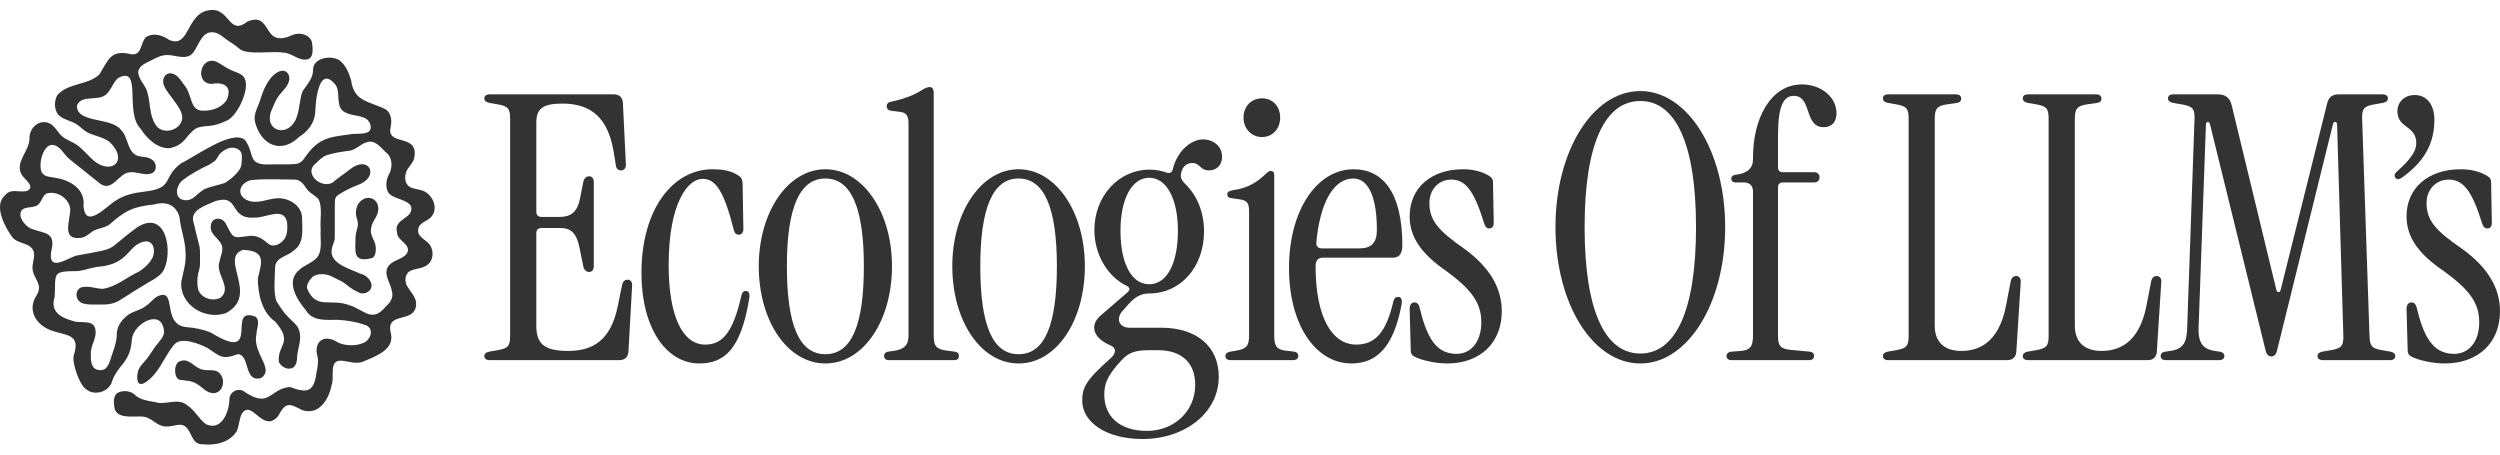
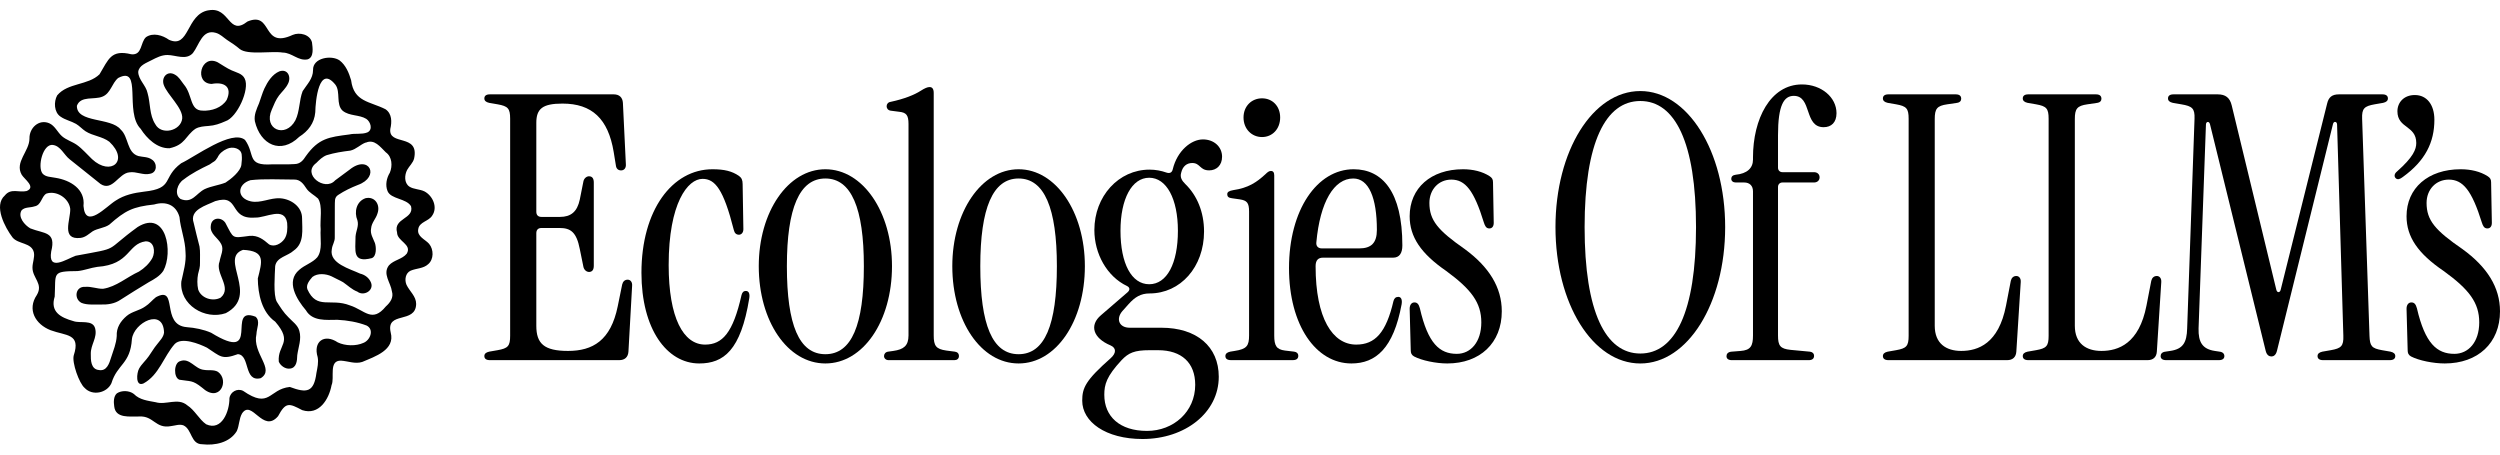
<svg xmlns="http://www.w3.org/2000/svg" width="154" height="28" viewBox="0 0 154 28" fill="none">
-   <g opacity="0.8">
+   <g>
    <path fill-rule="evenodd" clip-rule="evenodd" d="M12.829 0.636C11.456 0.887 11.678 3.025 10.409 2.45C10.012 2.168 9.43 1.993 8.995 2.287C8.636 2.609 8.776 3.413 8.092 3.344C6.831 3.035 6.691 3.651 6.131 4.576C5.421 5.267 4.18 5.089 3.523 5.874C3.304 6.268 3.326 6.918 3.729 7.184C4.02 7.39 4.377 7.456 4.683 7.631C4.896 7.756 5.061 7.95 5.265 8.084C5.718 8.378 6.303 8.4 6.738 8.734C7.982 9.907 6.822 10.879 5.668 9.801C5.362 9.51 5.074 9.166 4.73 8.922C4.439 8.719 4.083 8.622 3.814 8.387C3.535 8.137 3.385 7.746 3.029 7.59C2.391 7.324 1.8 7.884 1.815 8.534C1.815 9.319 0.89 9.985 1.337 10.764C1.503 11.045 2.234 11.523 1.643 11.767C1.168 11.88 0.677 11.57 0.299 12.039C-0.414 12.668 0.314 14.022 0.771 14.625C1.124 15.057 1.944 14.931 2.087 15.547C2.15 15.851 1.997 16.182 2 16.489C2 17.133 2.682 17.48 2.269 18.171C1.659 19.068 2.181 19.978 3.116 20.341C4.07 20.697 4.989 20.531 4.542 21.895C4.423 22.338 4.88 23.62 5.215 23.896C5.684 24.402 6.581 24.218 6.863 23.608C7.225 22.417 8.026 22.439 8.126 20.888C8.245 19.872 10.062 18.93 10.105 20.484C10.077 20.772 9.837 20.994 9.671 21.216C9.48 21.441 9.339 21.704 9.167 21.938C8.986 22.207 8.723 22.423 8.567 22.707C8.417 22.97 8.329 23.839 8.839 23.62C9.802 23.101 10.081 21.957 10.768 21.185C11.206 20.75 12.266 21.178 12.748 21.416C13.577 21.948 13.649 22.182 14.652 21.816C15.422 21.869 14.999 23.558 16.063 23.295C16.966 22.733 15.525 21.773 15.797 20.581C15.806 20.231 16.056 19.775 15.741 19.509C13.867 18.79 16.188 22.451 13.004 20.497C12.535 20.294 12.016 20.191 11.507 20.153C9.874 20.022 11.006 17.558 9.608 18.305C9.383 18.477 9.192 18.727 8.952 18.874C8.595 19.134 8.142 19.177 7.804 19.462C7.429 19.781 7.163 20.184 7.191 20.7C7.163 21.169 6.985 21.579 6.847 22.013C6.734 22.382 6.578 22.889 6.084 22.792C5.596 22.742 5.587 22.179 5.593 21.794C5.584 21.222 6.006 20.803 5.862 20.234C5.718 19.668 4.93 19.934 4.524 19.781C3.732 19.559 3.076 19.209 3.37 18.268C3.448 16.801 3.163 16.711 4.78 16.698C5.199 16.657 5.581 16.495 5.996 16.439C8.035 16.295 7.841 15.022 8.97 14.866C9.511 14.856 9.577 15.507 9.389 15.888C9.199 16.235 8.895 16.523 8.561 16.729C7.82 17.064 7.166 17.667 6.347 17.789C5.984 17.799 5.621 17.636 5.249 17.67C4.633 17.627 4.536 18.418 5.024 18.659C5.383 18.802 5.793 18.746 6.178 18.759C6.628 18.774 7.063 18.715 7.435 18.458C8.007 18.093 8.583 17.73 9.164 17.383C9.496 17.201 9.843 17.008 10.059 16.686C10.681 15.569 10.262 12.877 8.479 13.984C6.334 15.544 7.504 15.225 4.661 15.754C4.079 15.966 2.947 16.751 3.154 15.491C3.47 14.247 2.725 14.409 1.869 14.069C1.518 13.868 1.084 13.368 1.328 12.959C1.518 12.743 1.872 12.802 2.125 12.712C2.55 12.64 2.535 12.13 2.847 11.93C3.467 11.711 4.251 12.202 4.327 12.868C4.348 13.537 3.742 14.791 4.958 14.656C5.268 14.619 5.471 14.409 5.709 14.247C6.025 14.059 6.425 14.05 6.731 13.84C7.723 12.962 8.176 12.74 9.496 12.596C10.212 12.383 10.844 12.611 11.056 13.368C11.122 14.112 11.413 14.788 11.428 15.535C11.482 16.163 11.294 16.745 11.169 17.345C11.044 18.774 12.629 19.734 13.911 19.29C16.01 18.177 13.47 15.907 14.971 15.391C16.36 15.457 16.15 16.095 15.881 17.154C15.891 18.114 16.125 19.234 16.954 19.815C18.086 21.128 17.082 21.216 17.173 22.279C17.279 22.532 17.576 22.739 17.852 22.707C18.27 22.667 18.302 22.226 18.311 21.879C18.377 21.385 18.586 20.888 18.439 20.384C18.346 20.019 18.005 19.803 17.761 19.537C17.473 19.259 17.264 18.918 17.051 18.587C16.823 18.174 16.932 16.917 16.951 16.392C17.038 15.835 17.726 15.776 18.086 15.441C18.758 14.978 18.611 14.147 18.608 13.449C18.614 12.724 17.914 12.255 17.254 12.214C16.651 12.174 16.06 12.533 15.456 12.405C14.565 12.208 14.605 11.342 15.434 11.098C16.294 11.001 17.248 11.061 18.124 11.061C18.486 11.051 18.69 11.323 18.871 11.605C19.049 11.877 19.365 12.014 19.593 12.233C19.893 12.696 19.697 13.568 19.753 14.122C19.709 14.672 19.89 15.4 19.54 15.854C19.24 16.192 18.771 16.32 18.436 16.62C17.583 17.333 18.28 18.452 18.843 19.112C19.246 19.806 20.097 19.703 20.788 19.7C21.398 19.731 22.02 19.837 22.583 20.053C23.064 20.297 22.811 20.957 22.386 21.122C21.929 21.329 21.266 21.313 20.807 21.091C19.972 20.531 19.277 21.044 19.568 21.998C19.631 22.32 19.553 22.661 19.493 22.97C19.337 24.168 18.905 24.23 17.852 23.836C16.541 23.974 16.638 25.224 14.975 24.077C14.618 23.896 14.183 24.14 14.133 24.534C14.14 25.318 13.671 26.581 12.695 26.134C12.254 25.822 11.997 25.259 11.528 24.962C10.956 24.48 10.234 24.968 9.59 24.777C9.108 24.683 8.604 24.637 8.245 24.268C7.967 24.052 7.494 24.033 7.2 24.23C6.991 24.415 6.997 24.768 7.035 25.024C7.11 25.797 8.01 25.643 8.576 25.656C9.464 25.6 9.577 26.425 10.521 26.25C10.778 26.222 11.062 26.106 11.309 26.206C11.841 26.463 11.744 27.369 12.46 27.366C13.242 27.457 14.152 27.266 14.584 26.559C14.746 26.216 14.718 25.797 14.912 25.465C15.515 24.568 16.197 26.732 17.129 25.637C17.608 24.743 17.811 24.843 18.618 25.265C19.65 25.603 20.262 24.602 20.425 23.724C20.628 23.273 20.225 22.189 21.01 22.217C21.448 22.245 21.879 22.436 22.314 22.295C23.09 21.963 24.353 21.563 24.068 20.484C23.756 19.14 25.61 19.978 25.635 18.724C25.638 18.252 25.229 17.942 25.041 17.545C24.91 17.242 24.972 16.82 25.297 16.673C25.651 16.523 26.079 16.548 26.373 16.276C26.73 15.976 26.723 15.369 26.432 15.019C26.189 14.741 25.679 14.575 25.763 14.115C25.832 13.656 26.41 13.64 26.626 13.277C26.977 12.768 26.658 12.061 26.151 11.792C25.86 11.645 25.482 11.67 25.213 11.492C24.888 11.267 24.916 10.782 25.078 10.47C25.21 10.226 25.441 10.041 25.51 9.76C25.841 8.203 23.912 9.006 24.043 7.943C24.143 7.515 24.153 7.009 23.749 6.73C22.78 6.239 21.795 6.283 21.629 4.945C21.498 4.492 21.301 4.013 20.916 3.719C20.416 3.375 19.259 3.557 19.284 4.313C19.284 4.851 18.912 5.195 18.643 5.614C18.421 6.186 18.471 6.855 18.195 7.412C17.586 8.55 16.194 7.962 16.744 6.749C16.87 6.452 16.991 6.139 17.189 5.88C17.376 5.642 17.608 5.436 17.739 5.161C17.955 4.754 17.736 4.216 17.21 4.395C16.766 4.582 16.482 5.039 16.285 5.455C16.15 5.752 16.069 6.061 15.956 6.364C15.809 6.715 15.634 7.08 15.7 7.471C16.038 8.91 17.295 9.541 18.433 8.428C18.98 8.078 19.362 7.596 19.421 6.915C19.434 6.221 19.643 3.954 20.663 5.22C20.991 5.661 20.678 6.43 21.107 6.821C21.52 7.159 22.126 7.055 22.561 7.321C22.83 7.496 22.989 8 22.623 8.159C22.286 8.294 21.857 8.2 21.513 8.284C20.266 8.444 19.628 8.516 18.843 9.613C18.677 9.876 18.489 10.101 18.149 10.107C17.676 10.141 17.239 10.113 16.763 10.123C15.162 10.226 15.744 9.525 15.093 8.619C14.287 7.953 12.001 9.666 11.159 10.057C9.955 10.954 10.753 11.602 8.877 11.805C8.257 11.88 7.657 12.008 7.135 12.352C6.556 12.699 5.255 14.178 5.143 12.683C5.262 11.649 4.33 11.098 3.423 10.954C3.151 10.895 2.813 10.914 2.619 10.689C2.294 10.279 2.638 8.85 3.254 8.928C3.739 8.991 3.936 9.535 4.292 9.813C4.924 10.329 5.568 10.82 6.197 11.336C6.931 11.811 7.304 10.679 7.967 10.617C8.395 10.548 8.82 10.811 9.242 10.704C9.693 10.629 9.699 10.044 9.355 9.829C9.12 9.654 8.801 9.679 8.526 9.613C7.804 9.404 7.932 8.428 7.435 7.981C6.838 7.218 4.717 7.59 4.736 6.518C4.964 5.88 5.821 6.164 6.312 5.952C6.822 5.748 6.888 5.129 7.279 4.804C8.789 4.016 7.648 6.918 8.664 7.934C9.045 8.531 9.686 9.157 10.443 9.132C11.422 8.922 11.416 8.366 12.038 7.934C12.276 7.796 12.567 7.781 12.839 7.759C13.229 7.734 13.539 7.621 13.886 7.468C14.596 7.252 15.406 5.495 15.075 4.845C14.934 4.532 14.556 4.467 14.271 4.335C13.968 4.204 13.695 4.001 13.411 3.838C12.37 3.313 11.929 5.133 13.036 5.17C13.792 5.026 14.333 5.333 13.964 6.155C13.658 6.64 13.036 6.846 12.476 6.815C11.669 6.808 11.879 5.845 11.319 5.195C11.156 4.982 11.015 4.726 10.775 4.598C10.315 4.326 9.924 4.76 10.087 5.229C10.299 5.833 11.278 6.652 11.225 7.299C11.144 8.068 9.934 8.353 9.565 7.649C9.192 7.077 9.274 6.358 9.089 5.73C8.992 5.254 8.529 4.92 8.514 4.432C8.558 4.023 9.017 3.879 9.33 3.71C9.643 3.55 9.955 3.385 10.318 3.388C10.837 3.394 11.466 3.729 11.882 3.269C12.273 2.769 12.457 1.771 13.302 2.025C13.577 2.106 13.764 2.309 13.989 2.462C14.255 2.634 14.534 2.816 14.771 3.022C15.262 3.407 16.726 3.128 17.414 3.238C17.992 3.244 18.374 3.772 18.949 3.657C19.356 3.529 19.259 2.934 19.218 2.609C19.093 2.118 18.449 1.971 18.03 2.15C16.094 3.053 16.82 0.671 15.247 1.324C14.052 2.269 14.177 0.386 12.848 0.636H12.829ZM22.53 8.778C22.192 8.906 21.942 9.197 21.579 9.278C21.098 9.335 20.6 9.413 20.128 9.557C19.872 9.651 19.672 9.848 19.481 10.041C18.564 10.72 20.012 11.827 20.644 11.111C20.938 10.889 21.241 10.673 21.535 10.451C22.736 9.479 23.449 10.892 22.042 11.395C21.629 11.558 21.216 11.755 20.847 11.999C20.569 12.164 20.641 12.43 20.625 12.727C20.619 13.346 20.625 13.984 20.622 14.603C20.635 14.9 20.472 15.053 20.438 15.366C20.278 16.232 21.56 16.561 22.18 16.854C22.48 16.926 22.739 17.117 22.855 17.411C23.049 17.905 22.398 18.268 22.011 17.964C21.679 17.839 21.423 17.583 21.138 17.386C20.907 17.252 20.657 17.151 20.425 17.023C20.081 16.861 19.565 16.811 19.243 17.061C19.071 17.264 18.84 17.533 18.933 17.814C19.509 19.106 20.36 18.343 21.554 18.812C22.47 19.102 22.918 19.915 23.768 18.877C24.037 18.637 24.259 18.327 24.143 17.952C24.071 17.408 23.549 16.873 23.959 16.345C24.259 16.01 24.775 15.976 25.056 15.626C25.401 15.044 24.462 14.866 24.459 14.322C24.209 13.428 25.529 13.499 25.319 12.702C25.028 12.214 24.084 12.277 23.874 11.774C23.721 11.405 23.812 10.964 24.015 10.636C24.184 10.229 24.162 9.66 23.765 9.382C23.421 9.05 23.068 8.544 22.527 8.791L22.53 8.778ZM13.986 9.166C13.73 9.275 13.505 9.469 13.405 9.694C13.233 9.982 13.18 9.926 12.917 10.129C12.357 10.398 11.807 10.676 11.313 11.058C10.937 11.292 10.703 11.964 11.122 12.258C11.847 12.555 12.072 11.917 12.61 11.649C13.017 11.461 13.477 11.414 13.893 11.248C14.221 11.039 14.812 10.56 14.868 10.16C14.896 9.879 14.915 9.798 14.887 9.516C14.84 9.132 14.33 9.003 13.986 9.166ZM22.52 12.208C21.951 12.402 21.804 13.062 22.017 13.571C22.117 13.925 21.932 14.2 21.901 14.566C21.904 15.435 21.679 16.216 22.902 15.901C23.205 15.791 23.18 15.219 23.096 14.972C22.983 14.672 22.789 14.406 22.861 14.062C22.892 13.706 23.161 13.475 23.255 13.143C23.44 12.621 23.099 12.08 22.52 12.208ZM13.258 12.389C12.707 12.658 11.65 12.912 11.932 13.734C12.041 14.216 12.169 14.706 12.291 15.188C12.345 15.519 12.31 15.848 12.319 16.185C12.332 16.426 12.26 16.67 12.201 16.883C12.144 17.176 12.141 17.542 12.207 17.83C12.388 18.38 13.114 18.596 13.595 18.333C14.327 17.705 13.226 16.848 13.527 16.101C13.583 15.754 13.811 15.372 13.627 15.035C13.427 14.641 12.911 14.409 12.986 13.903C13.026 13.393 13.617 13.337 13.88 13.722C14.415 14.731 14.265 14.672 15.387 14.528C15.891 14.491 16.219 14.747 16.573 15.053C16.901 15.247 17.32 15.007 17.517 14.728C17.711 14.447 17.714 14.072 17.689 13.731C17.529 12.687 16.363 13.434 15.709 13.403C14.052 13.531 14.812 11.917 13.258 12.389ZM11.1 22.245C10.697 22.348 10.681 23.267 11.056 23.392C11.725 23.505 11.847 23.398 12.441 23.874C13.527 24.871 14.155 23.439 13.43 22.908C13.176 22.751 12.832 22.836 12.557 22.782C12.013 22.733 11.682 22.02 11.103 22.245H11.1Z" fill="black" />
    <path d="M150.596 22.389C149.888 22.389 148.997 22.207 148.517 21.956C148.357 21.865 148.312 21.751 148.312 21.569L148.243 19.017C148.243 18.789 148.357 18.629 148.54 18.629C148.723 18.629 148.814 18.743 148.883 18.994C149.385 21.159 150.116 21.797 151.19 21.797C152.058 21.797 152.721 21.067 152.721 19.86C152.721 18.652 152.104 17.832 150.528 16.692C148.951 15.621 148.243 14.596 148.243 13.32C148.243 11.588 149.568 10.426 151.579 10.426C152.195 10.426 152.789 10.562 153.246 10.859C153.383 10.95 153.452 11.041 153.452 11.223L153.498 13.73C153.498 13.958 153.383 14.072 153.223 14.072C153.018 14.072 152.949 13.912 152.881 13.707C152.264 11.725 151.716 11.064 150.848 11.064C150.048 11.064 149.477 11.679 149.477 12.499C149.477 13.57 150.002 14.186 151.693 15.348C153.201 16.442 154 17.695 154 19.176C154 21.136 152.629 22.389 150.596 22.389Z" fill="black" />
    <path d="M148.016 10.901C147.838 11.037 147.704 11.082 147.592 10.992C147.481 10.901 147.458 10.719 147.659 10.56C148.663 9.673 148.842 9.196 148.842 8.809C148.842 7.718 147.681 7.922 147.681 6.854C147.681 6.308 148.083 5.854 148.753 5.854C149.489 5.854 149.958 6.445 149.958 7.377C149.958 8.764 149.4 9.9 148.016 10.901Z" fill="black" />
    <path d="M139.925 21.958C139.789 21.958 139.63 21.89 139.562 21.594L136.136 7.654C136.09 7.45 135.886 7.473 135.886 7.677L135.432 20.23C135.41 21.094 135.682 21.503 136.431 21.617L136.726 21.662C136.93 21.685 137.021 21.799 137.021 21.935C137.021 22.094 136.907 22.185 136.68 22.185H133.436C133.209 22.185 133.095 22.094 133.095 21.935C133.095 21.799 133.186 21.685 133.39 21.662L133.685 21.617C134.479 21.503 134.706 21.094 134.729 20.23L135.183 7.313C135.205 6.677 135.047 6.54 134.366 6.426L133.844 6.336C133.64 6.29 133.549 6.199 133.549 6.063C133.549 5.903 133.662 5.812 133.889 5.812H136.612C137.089 5.812 137.361 6.017 137.474 6.495L140.22 17.842C140.265 18.047 140.447 18.047 140.492 17.842L143.351 6.381C143.442 5.994 143.646 5.812 144.077 5.812H146.755C146.982 5.812 147.095 5.903 147.095 6.063C147.095 6.199 147.004 6.29 146.8 6.336L146.278 6.426C145.643 6.54 145.484 6.677 145.507 7.313L145.961 20.684C145.983 21.321 146.097 21.458 146.732 21.571L147.254 21.662C147.458 21.708 147.549 21.799 147.549 21.935C147.549 22.094 147.436 22.185 147.209 22.185H143.102C142.875 22.185 142.761 22.094 142.761 21.935C142.761 21.799 142.852 21.708 143.056 21.662L143.578 21.571C144.214 21.458 144.372 21.321 144.35 20.684L143.964 7.677C143.964 7.473 143.76 7.45 143.714 7.632L140.265 21.594C140.197 21.89 140.038 21.958 139.925 21.958Z" fill="black" />
    <path d="M124.944 22.185C124.716 22.185 124.603 22.094 124.603 21.935C124.603 21.799 124.694 21.708 124.898 21.662L125.422 21.571C126.058 21.458 126.195 21.321 126.195 20.684V7.313C126.195 6.677 126.058 6.54 125.422 6.426L124.898 6.336C124.694 6.29 124.603 6.199 124.603 6.063C124.603 5.903 124.716 5.812 124.944 5.812H129.107C129.334 5.812 129.448 5.903 129.448 6.085C129.448 6.222 129.357 6.313 129.198 6.336L128.584 6.426C127.947 6.517 127.81 6.699 127.81 7.336V20.07C127.81 21.162 128.515 21.617 129.448 21.617C130.495 21.617 131.769 21.162 132.224 18.82L132.519 17.296C132.565 17.114 132.679 17.001 132.861 17.001C133.02 17.001 133.156 17.137 133.134 17.387L132.861 21.662C132.838 22.003 132.633 22.185 132.292 22.185H124.944Z" fill="black" />
    <path d="M116.327 22.185C116.101 22.185 115.987 22.094 115.987 21.935C115.987 21.799 116.078 21.708 116.282 21.662L116.802 21.571C117.436 21.458 117.572 21.321 117.572 20.684V7.313C117.572 6.677 117.436 6.54 116.802 6.426L116.282 6.336C116.078 6.29 115.987 6.199 115.987 6.063C115.987 5.903 116.101 5.812 116.327 5.812H120.47C120.697 5.812 120.81 5.903 120.81 6.085C120.81 6.222 120.719 6.313 120.561 6.336L119.949 6.426C119.315 6.517 119.18 6.699 119.18 7.336V20.07C119.18 21.162 119.881 21.617 120.81 21.617C121.851 21.617 123.119 21.162 123.572 18.82L123.866 17.296C123.911 17.114 124.025 17.001 124.206 17.001C124.364 17.001 124.5 17.137 124.477 17.387L124.206 21.662C124.183 22.003 123.979 22.185 123.64 22.185H116.327Z" fill="black" />
    <path d="M107.984 20.665V11.786C107.984 11.446 107.78 11.241 107.44 11.241H106.918C106.76 11.241 106.646 11.151 106.646 11.014C106.646 10.878 106.737 10.787 106.918 10.764C107.621 10.696 107.984 10.356 107.984 9.834V9.697C107.984 7.336 109.049 5.201 110.999 5.201C112.2 5.201 113.129 5.996 113.129 6.972C113.129 7.54 112.812 7.835 112.336 7.835C111.112 7.835 111.633 5.905 110.5 5.905C109.888 5.905 109.525 6.473 109.525 8.335V10.333C109.525 10.492 109.638 10.606 109.797 10.606H111.747C111.928 10.606 112.087 10.719 112.087 10.924C112.087 11.128 111.928 11.241 111.747 11.241H109.797C109.638 11.241 109.525 11.355 109.525 11.514V20.665C109.525 21.301 109.661 21.483 110.296 21.551L111.497 21.664C111.656 21.687 111.747 21.778 111.747 21.914C111.747 22.096 111.633 22.186 111.407 22.186H106.692C106.465 22.186 106.352 22.096 106.352 21.937C106.352 21.8 106.442 21.687 106.646 21.664L107.213 21.619C107.848 21.573 107.984 21.301 107.984 20.665Z" fill="black" />
    <path d="M101.044 22.39C98.112 22.39 95.817 18.712 95.817 13.989C95.817 9.288 98.112 5.609 101.044 5.609C103.952 5.609 106.27 9.288 106.27 13.989C106.27 18.712 103.952 22.39 101.044 22.39ZM101.044 21.777C103.18 21.777 104.475 19.234 104.475 13.989C104.475 8.766 103.18 6.222 101.044 6.222C98.908 6.222 97.612 8.766 97.612 13.989C97.612 19.234 98.908 21.777 101.044 21.777Z" fill="black" />
    <path d="M89.154 22.389C88.456 22.389 87.578 22.207 87.105 21.956C86.947 21.865 86.902 21.751 86.902 21.569L86.835 19.017C86.835 18.789 86.947 18.629 87.127 18.629C87.307 18.629 87.397 18.743 87.465 18.994C87.96 21.159 88.681 21.797 89.74 21.797C90.596 21.797 91.249 21.067 91.249 19.86C91.249 18.652 90.641 17.832 89.087 16.692C87.533 15.621 86.835 14.596 86.835 13.32C86.835 11.588 88.141 10.426 90.123 10.426C90.731 10.426 91.316 10.562 91.767 10.859C91.902 10.95 91.969 11.041 91.969 11.223L92.014 13.73C92.014 13.958 91.902 14.072 91.744 14.072C91.541 14.072 91.474 13.912 91.406 13.707C90.798 11.725 90.258 11.064 89.402 11.064C88.614 11.064 88.051 11.679 88.051 12.499C88.051 13.57 88.569 14.186 90.235 15.348C91.722 16.442 92.51 17.695 92.51 19.176C92.51 21.136 91.159 22.389 89.154 22.389Z" fill="black" />
    <path d="M83.247 22.389C81.064 22.389 79.403 20.042 79.403 16.51C79.403 12.932 81.132 10.426 83.383 10.426C85.157 10.426 86.385 11.816 86.385 15.12C86.385 15.598 86.203 15.872 85.817 15.872H81.496C81.2 15.872 81.041 16.031 81.041 16.396C81.041 19.609 82.087 21.227 83.542 21.227C84.702 21.227 85.385 20.498 85.839 18.538C85.885 18.378 85.976 18.287 86.135 18.287C86.317 18.287 86.385 18.47 86.34 18.743C85.839 21.455 84.748 22.389 83.247 22.389ZM81.427 15.302H83.724C84.475 15.302 84.816 14.96 84.816 14.163C84.816 12.18 84.316 10.995 83.361 10.995C82.178 10.995 81.314 12.431 81.086 14.938C81.064 15.165 81.2 15.302 81.427 15.302Z" fill="black" />
    <path d="M77.741 8.442C77.103 8.442 76.601 7.942 76.601 7.238C76.601 6.534 77.103 6.057 77.741 6.057C78.379 6.057 78.858 6.534 78.858 7.238C78.858 7.942 78.379 8.442 77.741 8.442ZM75.826 22.184C75.598 22.184 75.484 22.094 75.484 21.935C75.484 21.798 75.575 21.707 75.78 21.662L76.054 21.617C76.806 21.503 76.943 21.299 76.943 20.663V13.03C76.943 12.485 76.806 12.349 76.373 12.281L75.894 12.213C75.666 12.19 75.598 12.099 75.598 11.963C75.598 11.826 75.712 11.758 75.963 11.713C76.897 11.576 77.399 11.236 77.946 10.736C78.083 10.6 78.174 10.531 78.288 10.531C78.425 10.531 78.493 10.622 78.493 10.804V20.663C78.493 21.299 78.63 21.526 79.154 21.594L79.724 21.662C79.884 21.685 79.975 21.776 79.975 21.912C79.975 22.094 79.861 22.184 79.633 22.184H75.826Z" fill="black" />
    <path d="M70.383 27.043C68.093 27.043 66.665 25.976 66.665 24.682C66.665 23.888 66.869 23.434 68.41 22.072C68.773 21.754 68.773 21.436 68.41 21.277C67.322 20.823 67.095 20.029 67.821 19.416L69.453 18.008C69.612 17.872 69.612 17.713 69.43 17.622C68.183 17.032 67.413 15.625 67.413 14.172C67.413 12.084 68.909 10.449 70.813 10.449C71.176 10.449 71.539 10.517 71.856 10.631C72.06 10.699 72.196 10.631 72.242 10.427C72.514 9.292 73.375 8.588 74.101 8.588C74.781 8.588 75.28 9.042 75.28 9.655C75.28 10.177 74.94 10.495 74.486 10.495C73.897 10.495 73.942 10.041 73.443 10.041C73.103 10.041 72.854 10.245 72.763 10.631C72.672 10.926 72.808 11.13 73.013 11.335C73.738 12.038 74.169 13.06 74.169 14.263C74.169 16.442 72.718 18.076 70.813 18.076C70.269 18.076 69.907 18.303 69.521 18.735L69.136 19.166C68.728 19.643 68.932 20.188 69.589 20.188H71.539C73.715 20.188 75.076 21.345 75.076 23.207C75.076 25.431 72.99 27.043 70.383 27.043ZM70.791 17.509C71.879 17.509 72.559 16.238 72.559 14.217C72.559 12.243 71.856 10.949 70.791 10.949C69.725 10.949 69.022 12.243 69.022 14.217C69.022 16.238 69.703 17.509 70.791 17.509ZM70.655 26.544C72.287 26.544 73.625 25.363 73.625 23.706C73.625 22.344 72.786 21.572 71.335 21.572H70.813C69.884 21.572 69.521 21.731 69.09 22.185C68.161 23.184 68.025 23.683 68.025 24.319C68.025 25.658 68.977 26.544 70.655 26.544Z" fill="black" />
    <path d="M62.745 22.389C60.431 22.389 58.662 19.791 58.662 16.396C58.662 13.046 60.454 10.426 62.745 10.426C65.036 10.426 66.828 13.046 66.828 16.396C66.828 19.791 65.059 22.389 62.745 22.389ZM62.745 21.819C64.356 21.819 65.104 20.019 65.104 16.396C65.104 12.818 64.333 10.995 62.745 10.995C61.157 10.995 60.386 12.818 60.386 16.396C60.386 20.019 61.135 21.819 62.745 21.819Z" fill="black" />
    <path d="M54.731 22.185C54.571 22.185 54.456 22.072 54.456 21.935C54.456 21.799 54.548 21.685 54.708 21.662L55.028 21.617C55.667 21.526 55.964 21.299 55.964 20.662V7.637C55.964 7.091 55.827 6.932 55.393 6.886L54.868 6.818C54.708 6.795 54.616 6.682 54.616 6.545C54.616 6.409 54.708 6.295 54.868 6.273C55.713 6.091 56.33 5.841 56.718 5.591C56.969 5.431 57.129 5.363 57.266 5.363C57.426 5.363 57.517 5.477 57.517 5.727V20.662C57.517 21.299 57.654 21.503 58.294 21.594L58.819 21.662C58.979 21.685 59.07 21.776 59.07 21.935C59.07 22.094 58.956 22.185 58.796 22.185H54.731Z" fill="black" />
    <path d="M50.843 22.389C48.518 22.389 46.74 19.791 46.74 16.396C46.74 13.046 48.541 10.426 50.843 10.426C53.146 10.426 54.947 13.046 54.947 16.396C54.947 19.791 53.168 22.389 50.843 22.389ZM50.843 21.819C52.462 21.819 53.214 20.019 53.214 16.396C53.214 12.818 52.439 10.995 50.843 10.995C49.247 10.995 48.472 12.818 48.472 16.396C48.472 20.019 49.225 21.819 50.843 21.819Z" fill="black" />
    <path d="M43.072 22.389C41.077 22.389 39.513 20.27 39.513 16.806C39.513 12.932 41.417 10.426 43.888 10.426C44.613 10.426 45.089 10.54 45.52 10.836C45.678 10.95 45.746 11.087 45.746 11.337L45.792 14.117C45.792 14.345 45.656 14.459 45.52 14.459C45.361 14.459 45.248 14.368 45.202 14.163C44.568 11.656 44.046 11.018 43.276 11.018C42.369 11.018 41.19 12.499 41.19 16.328C41.19 19.586 42.097 21.227 43.434 21.227C44.5 21.227 45.157 20.498 45.678 18.173C45.724 18.014 45.792 17.923 45.95 17.923C46.132 17.923 46.2 18.105 46.154 18.378C45.633 21.591 44.568 22.389 43.072 22.389Z" fill="black" />
    <path d="M30.176 22.185C29.949 22.185 29.836 22.094 29.836 21.935C29.836 21.799 29.927 21.708 30.131 21.662L30.653 21.571C31.289 21.458 31.425 21.321 31.425 20.684V7.313C31.425 6.677 31.289 6.54 30.653 6.426L30.131 6.336C29.927 6.29 29.836 6.199 29.836 6.063C29.836 5.903 29.949 5.812 30.176 5.812H37.803C38.144 5.812 38.348 5.994 38.371 6.336L38.553 10.11C38.575 10.361 38.439 10.497 38.258 10.497C38.076 10.497 37.962 10.383 37.94 10.201L37.803 9.36C37.463 7.313 36.464 6.381 34.648 6.381C33.422 6.381 33.037 6.699 33.037 7.563V13.044C33.037 13.248 33.15 13.362 33.354 13.362H34.489C35.17 13.362 35.556 13.044 35.715 12.293L35.942 11.156C35.988 10.975 36.147 10.838 36.328 10.861C36.487 10.883 36.578 10.997 36.578 11.247V16.364C36.578 16.614 36.487 16.728 36.328 16.75C36.147 16.773 35.988 16.637 35.942 16.455L35.715 15.341C35.511 14.294 35.148 14.044 34.467 14.044H33.354C33.15 14.044 33.037 14.158 33.037 14.363V20.07C33.037 21.162 33.513 21.617 34.989 21.617C36.51 21.617 37.622 20.98 38.053 18.865L38.326 17.524C38.371 17.342 38.484 17.228 38.666 17.228C38.825 17.228 38.961 17.364 38.938 17.615L38.712 21.662C38.689 22.003 38.484 22.185 38.144 22.185H30.176Z" fill="black" />
  </g>
</svg>
